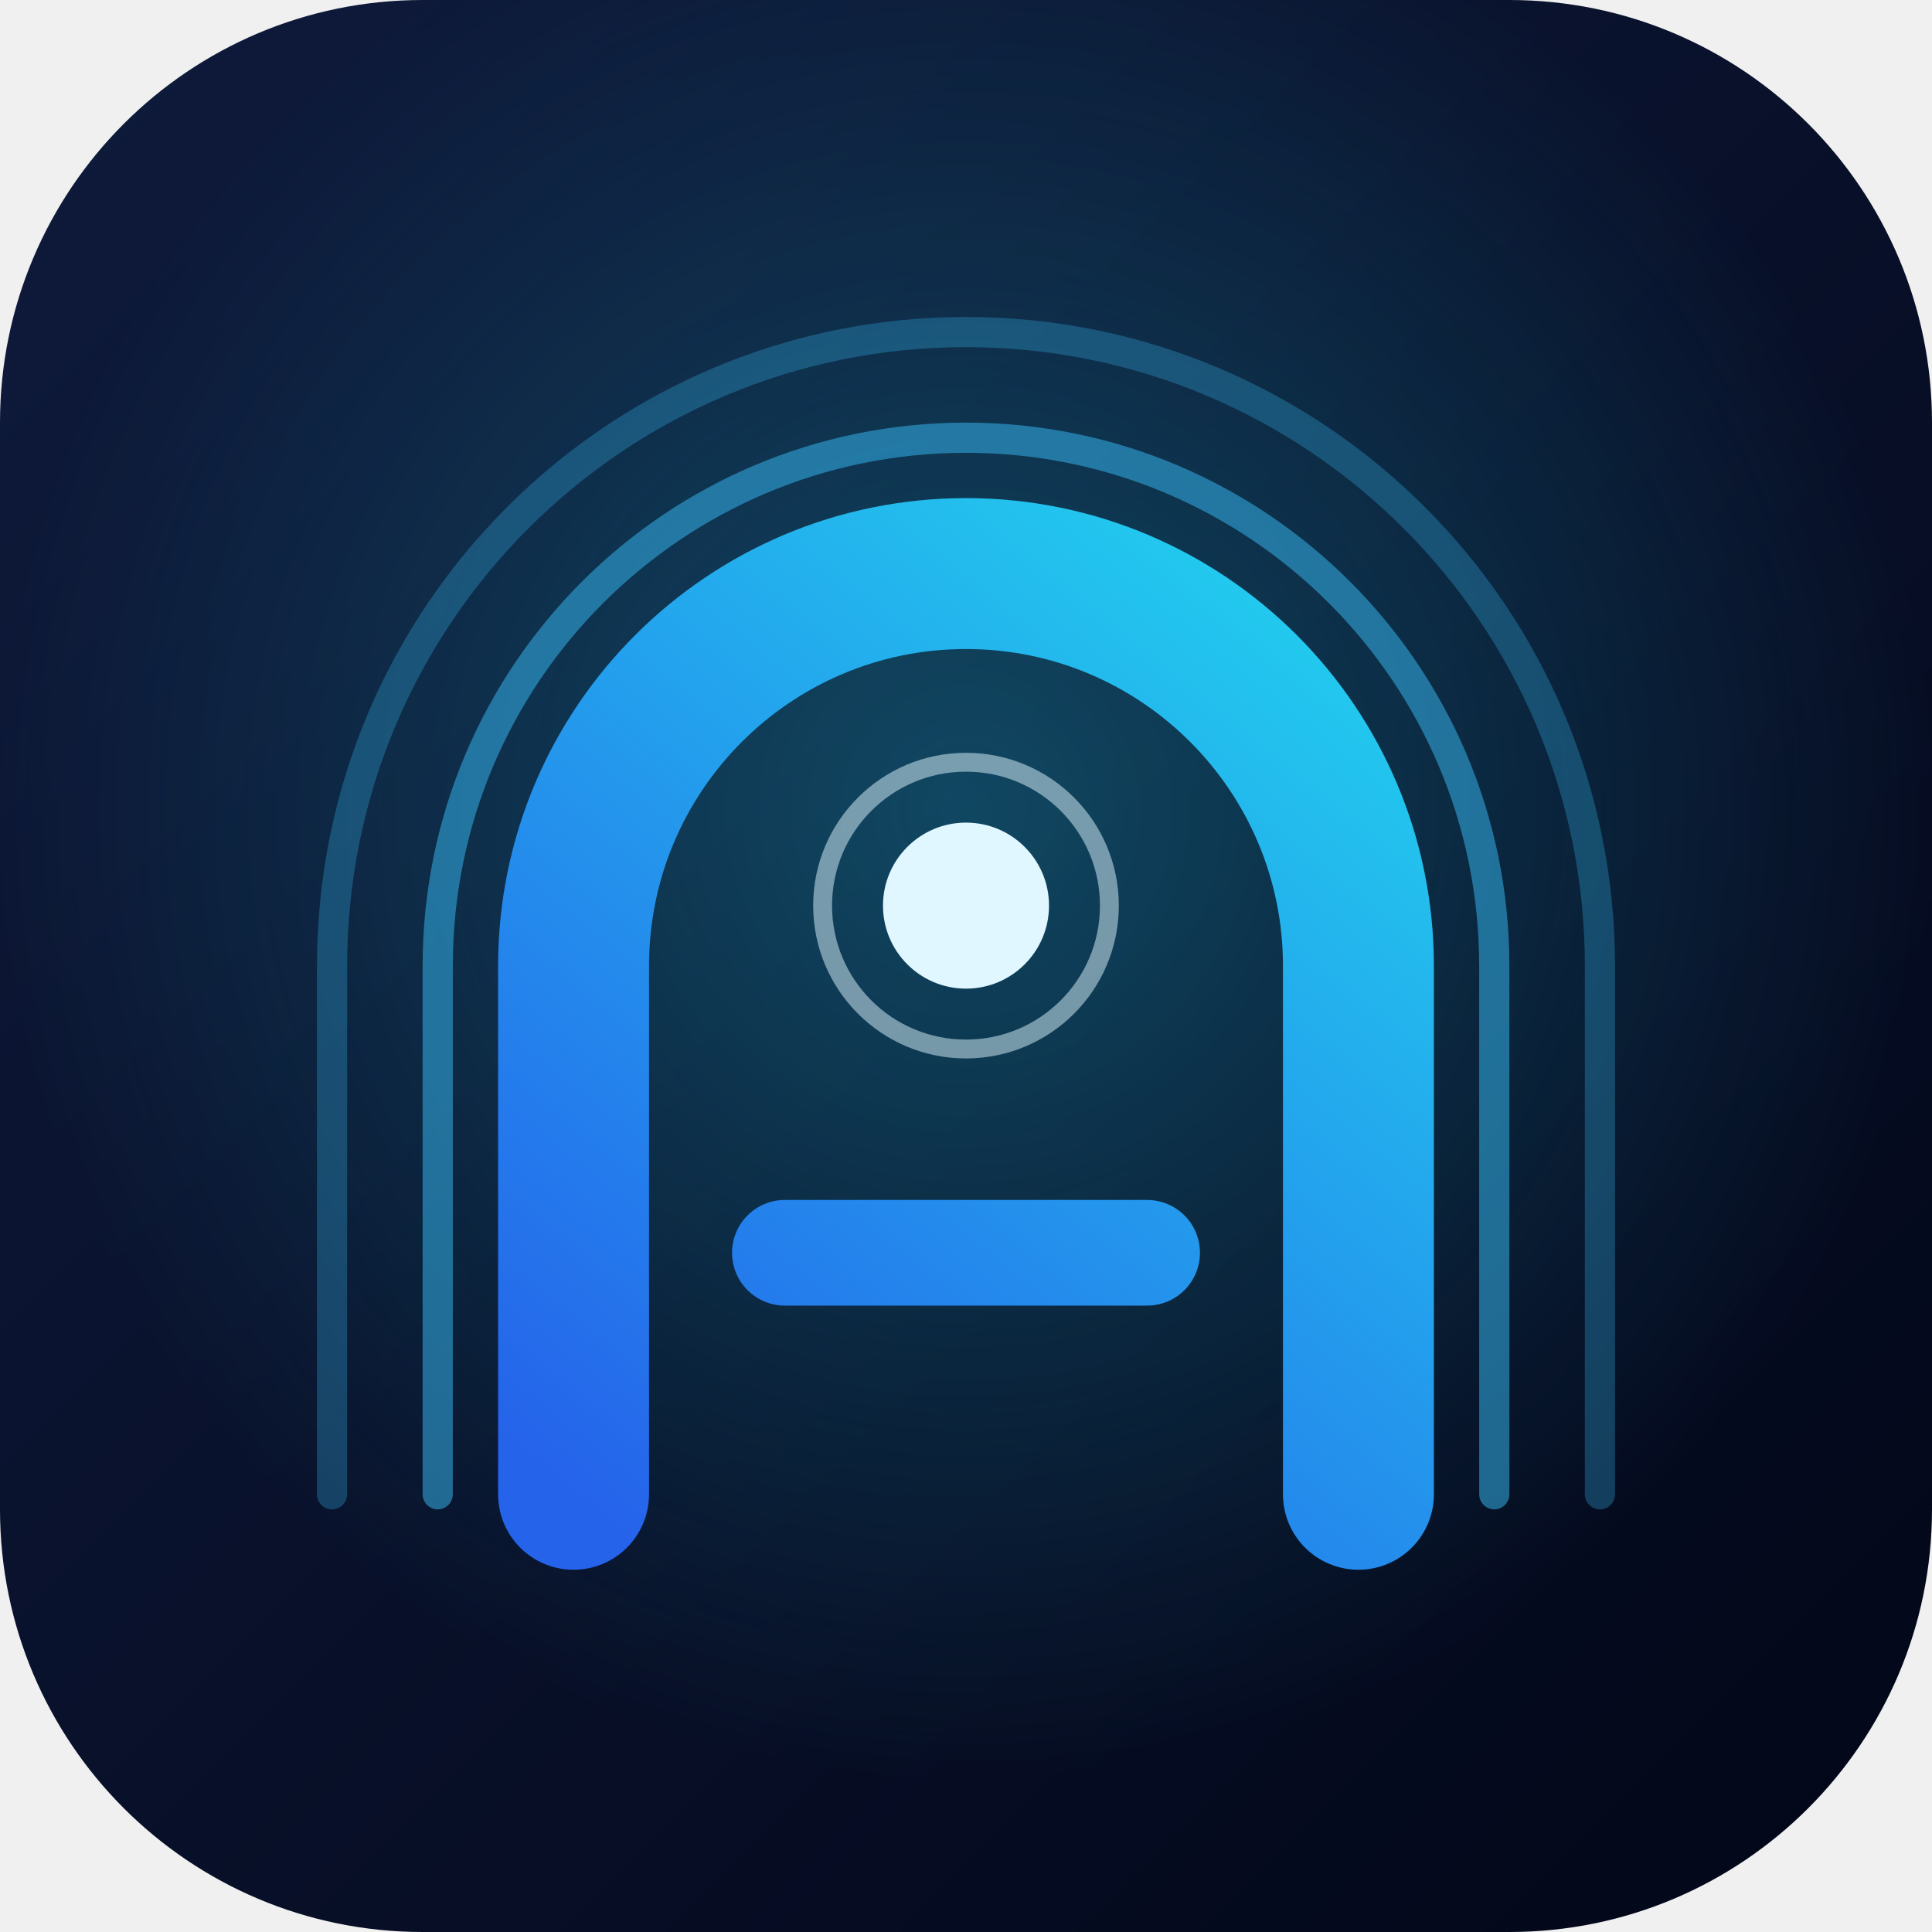
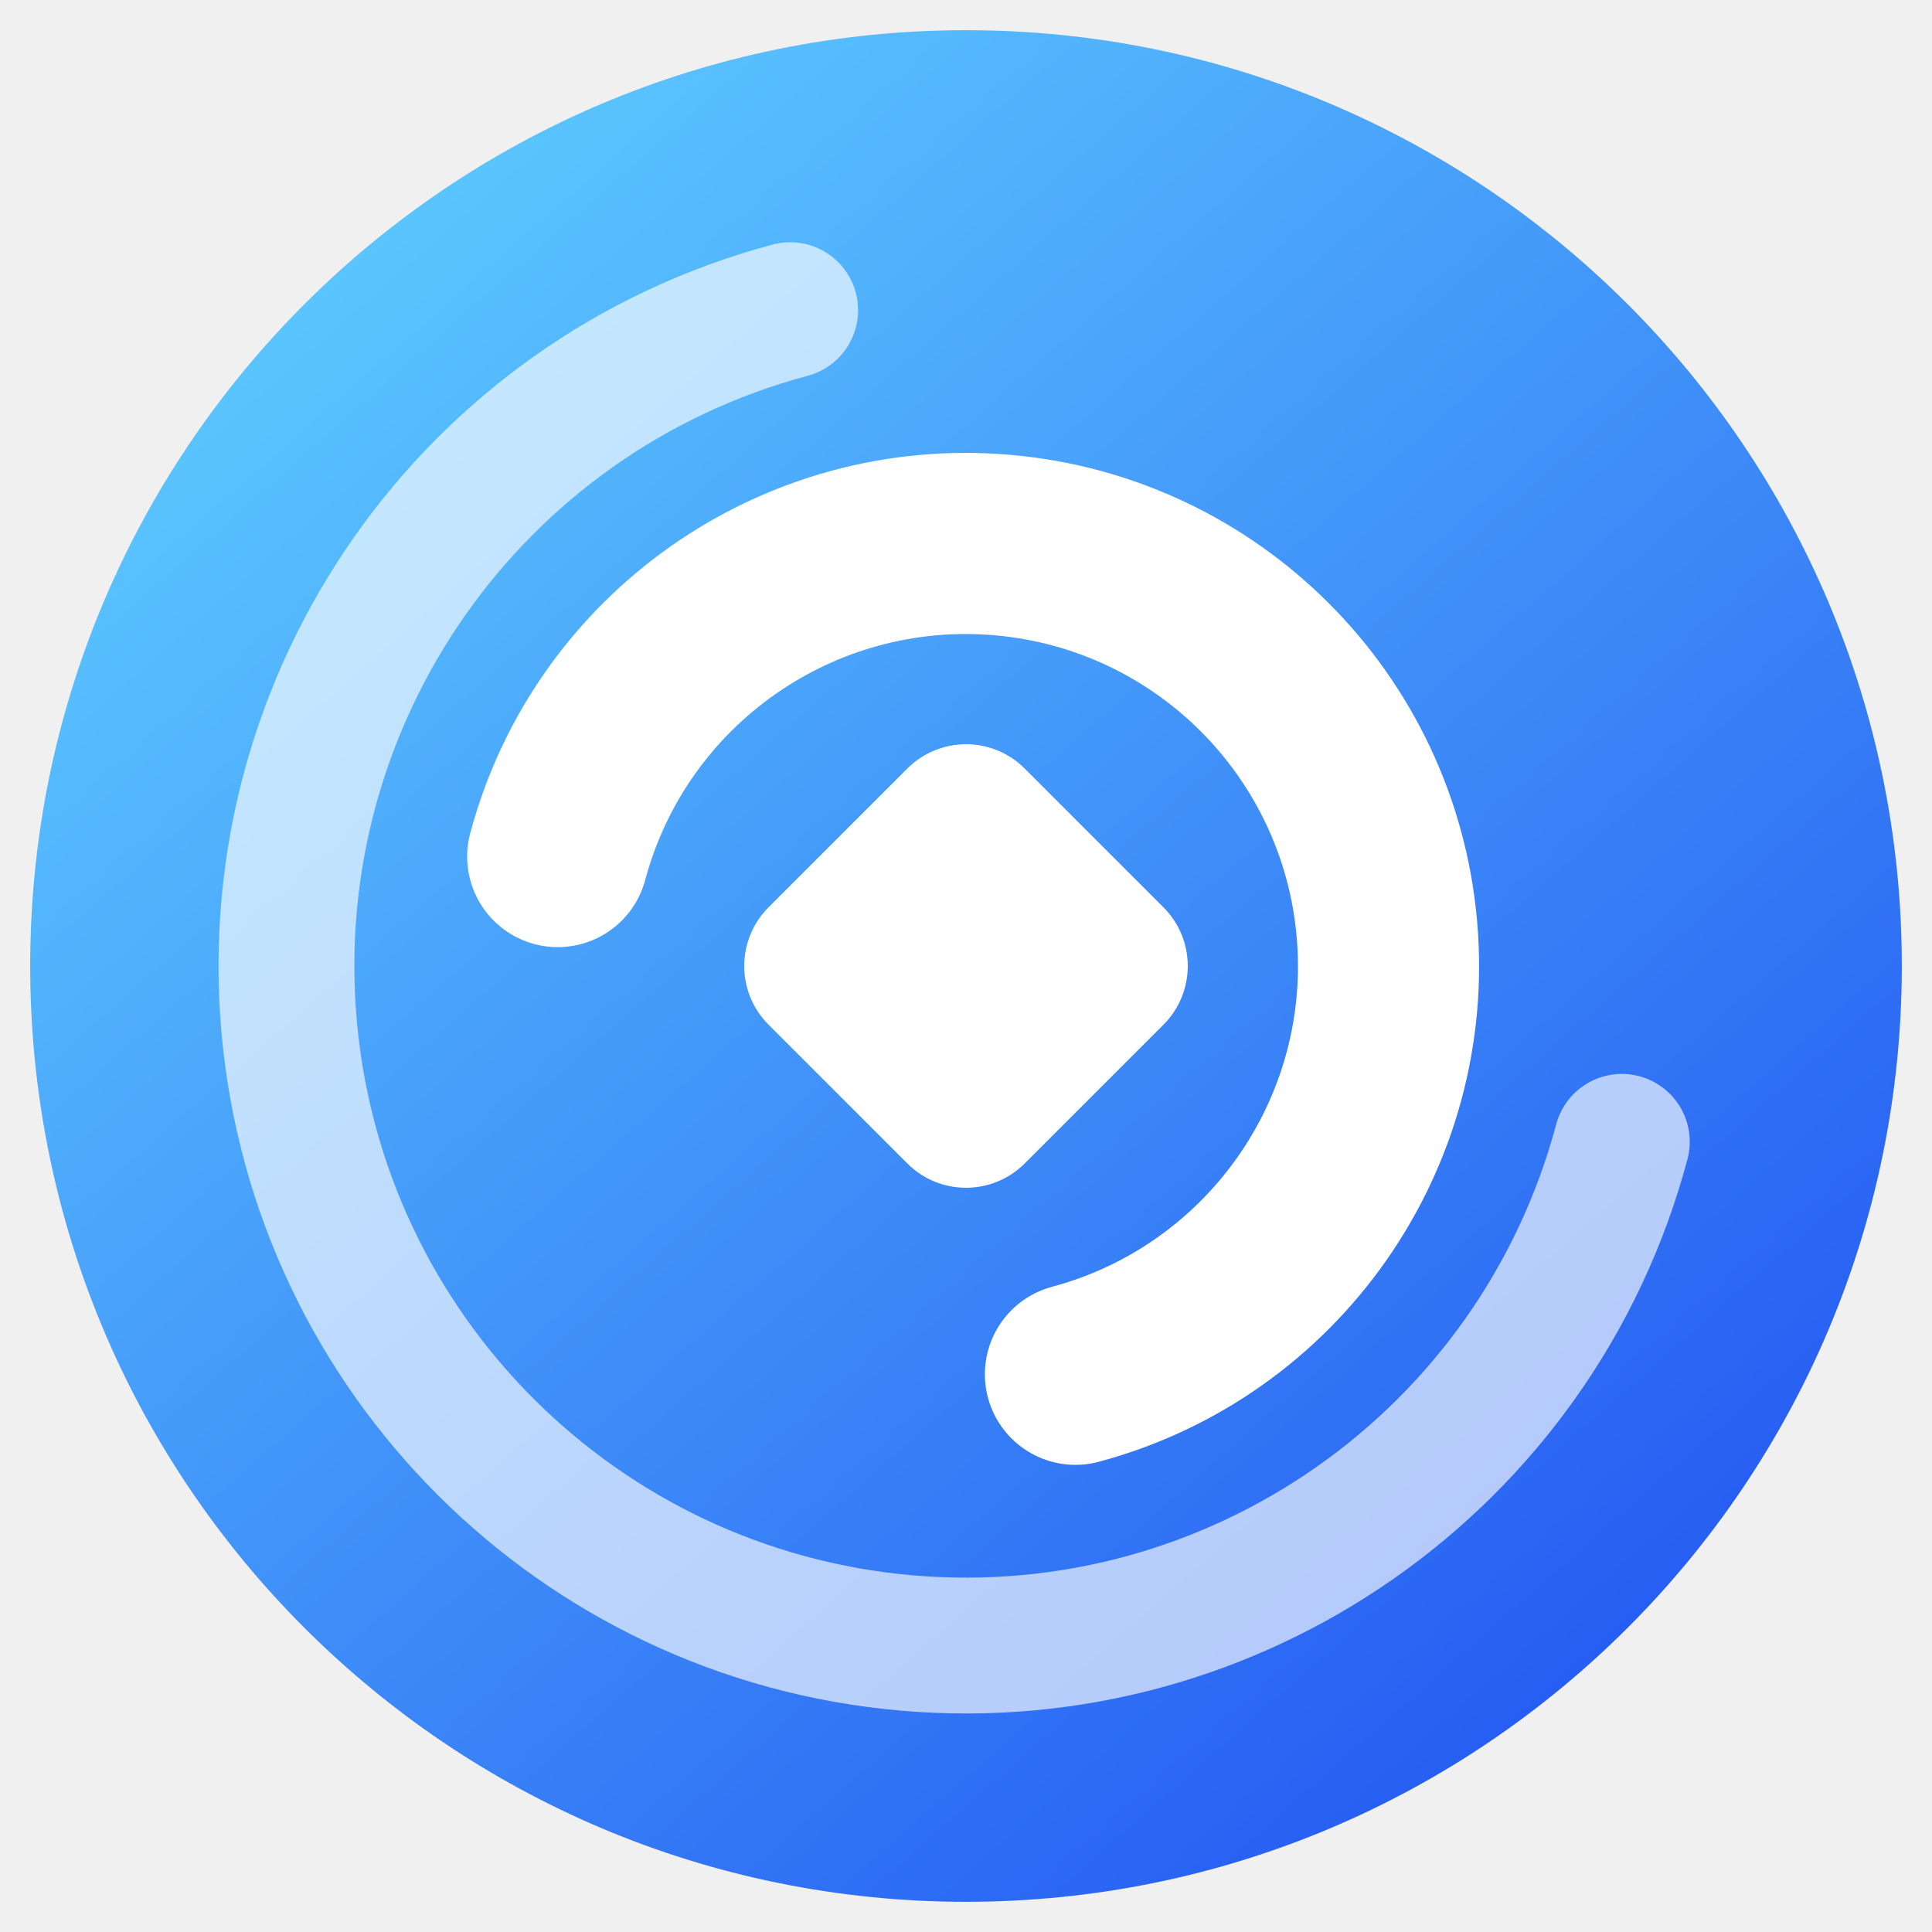
<svg xmlns="http://www.w3.org/2000/svg" viewBox="0 0 256 256" width="256" height="256">
  <defs>
-     <linearGradient id="bg" x1="0" y1="0" x2="1" y2="1">
-       <stop offset="0" stop-color="#0F1B3D" />
-       <stop offset="1" stop-color="#020617" />
+     <linearGradient id="auraBg" gradientUnits="userSpaceOnUse" x1="40" y1="30" x2="216" y2="230">
+       <stop offset="0" stop-color="#5CC8FF" />
+       <stop offset="1" stop-color="#2459F2" />
    </linearGradient>
-     <linearGradient id="arc" gradientUnits="userSpaceOnUse" x1="76" y1="198" x2="180" y2="70">
-       <stop offset="0" stop-color="#2563EB" />
-       <stop offset="1" stop-color="#22D3EE" />
-     </linearGradient>
-     <radialGradient id="glow" cx="0.5" cy="0.42" r="0.5">
-       <stop offset="0" stop-color="#22D3EE" stop-opacity="0.28" />
-       <stop offset="1" stop-color="#22D3EE" stop-opacity="0" />
-     </radialGradient>
  </defs>
-   <rect width="256" height="256" rx="56" fill="url(#bg)" />
-   <rect width="256" height="256" rx="56" fill="url(#glow)" />
-   <path d="M44 198 V128 A84 84 0 0 1 212 128 V198" fill="none" stroke="#38BDF8" stroke-width="4" stroke-linecap="round" opacity="0.28" />
-   <path d="M58 198 V128 A70 70 0 0 1 198 128 V198" fill="none" stroke="#38BDF8" stroke-width="4" stroke-linecap="round" opacity="0.5" />
-   <path d="M76 198 V128 A52 52 0 0 1 180 128 V198" fill="none" stroke="url(#arc)" stroke-width="20" stroke-linecap="round" />
-   <path d="M104 166 H152" stroke="url(#arc)" stroke-width="14" stroke-linecap="round" />
-   <circle cx="128" cy="120" r="11" fill="#E0F7FF" />
-   <circle cx="128" cy="120" r="19" fill="none" stroke="#E0F7FF" stroke-width="2.5" opacity="0.5" />
+   <circle cx="128" cy="128" r="124" fill="url(#auraBg)" />
+   <path d="M214.9 151.3 A90 90 0 1 1 104.7 41.1" fill="none" stroke="#fff" stroke-opacity="0.65" stroke-width="18" stroke-linecap="round" />
+   <path d="M73.9 113.5 A56 56 0 1 1 142.5 182.1" fill="none" stroke="#fff" stroke-opacity="1" stroke-width="24" stroke-linecap="round" />
+   <rect x="-24" y="-24" width="48" height="48" rx="11" fill="#fff" transform="translate(128 128) rotate(45)" />
</svg>
